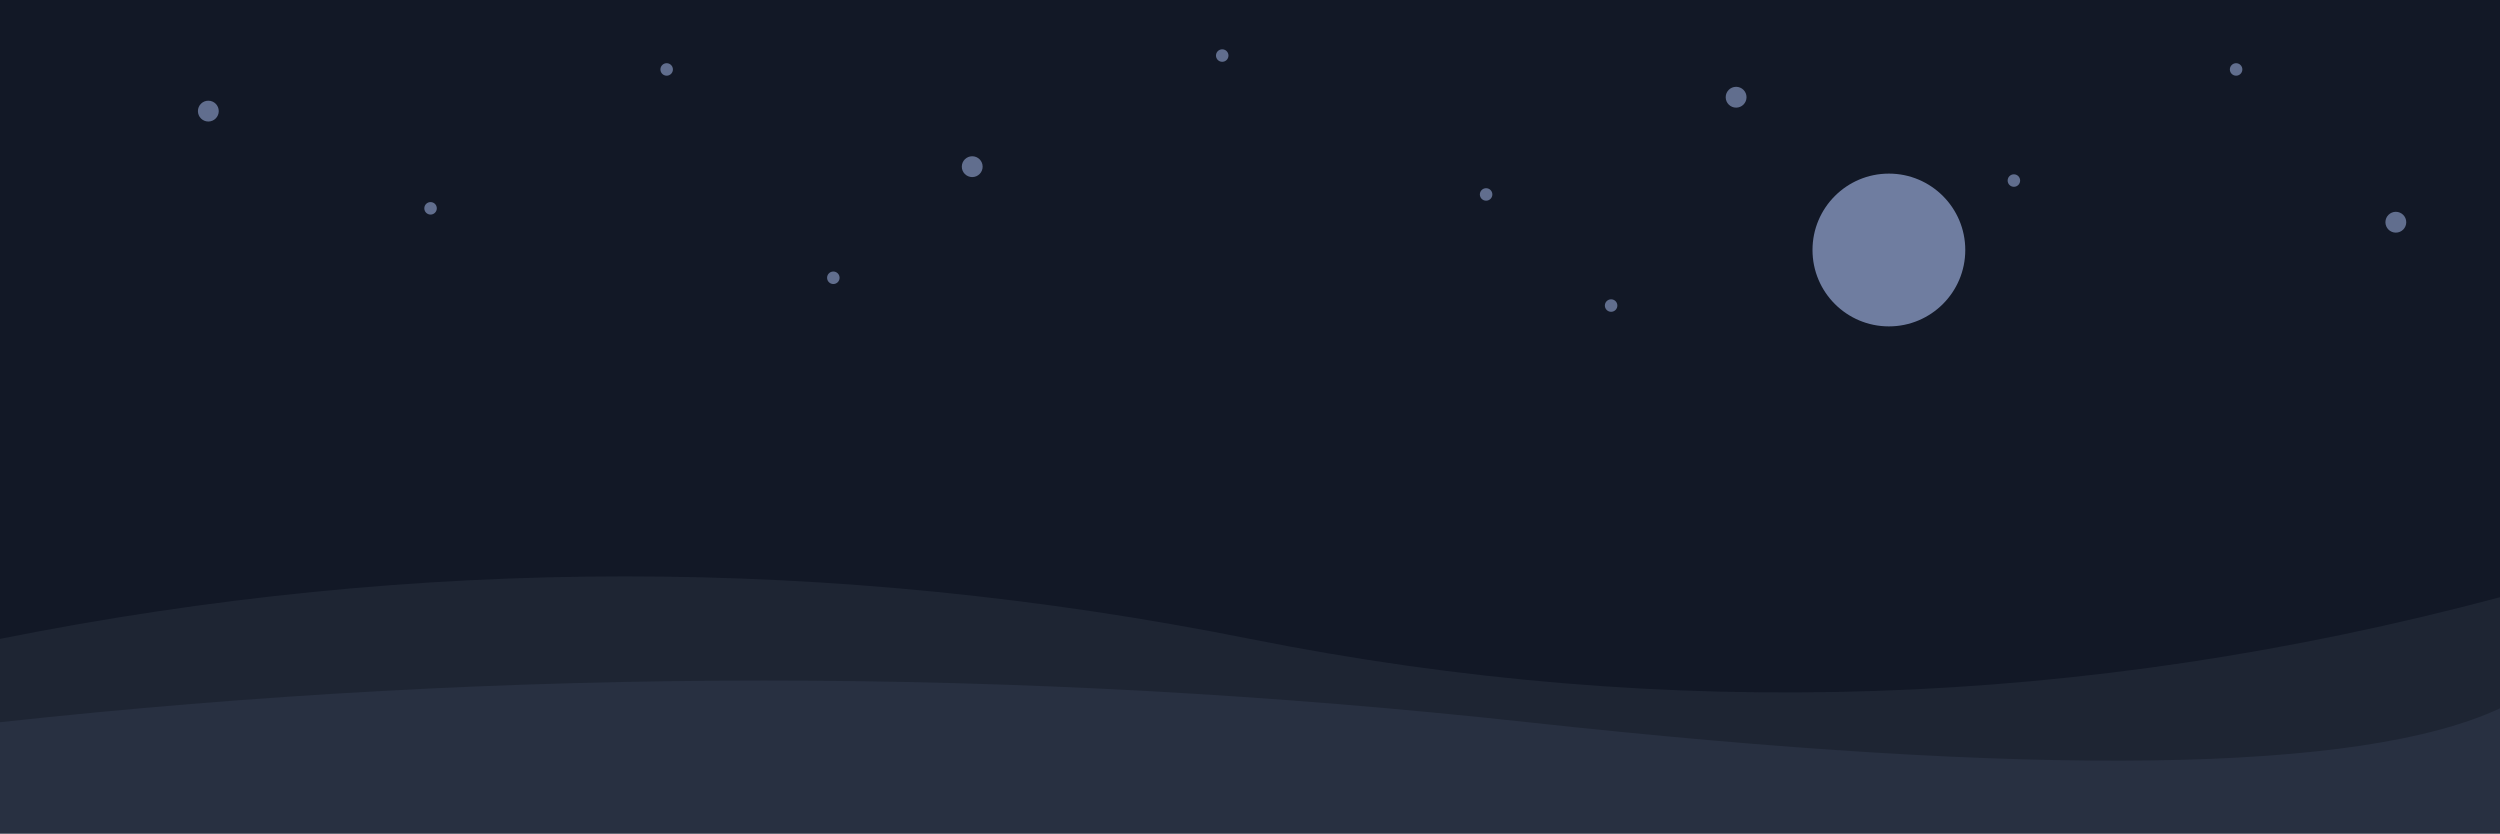
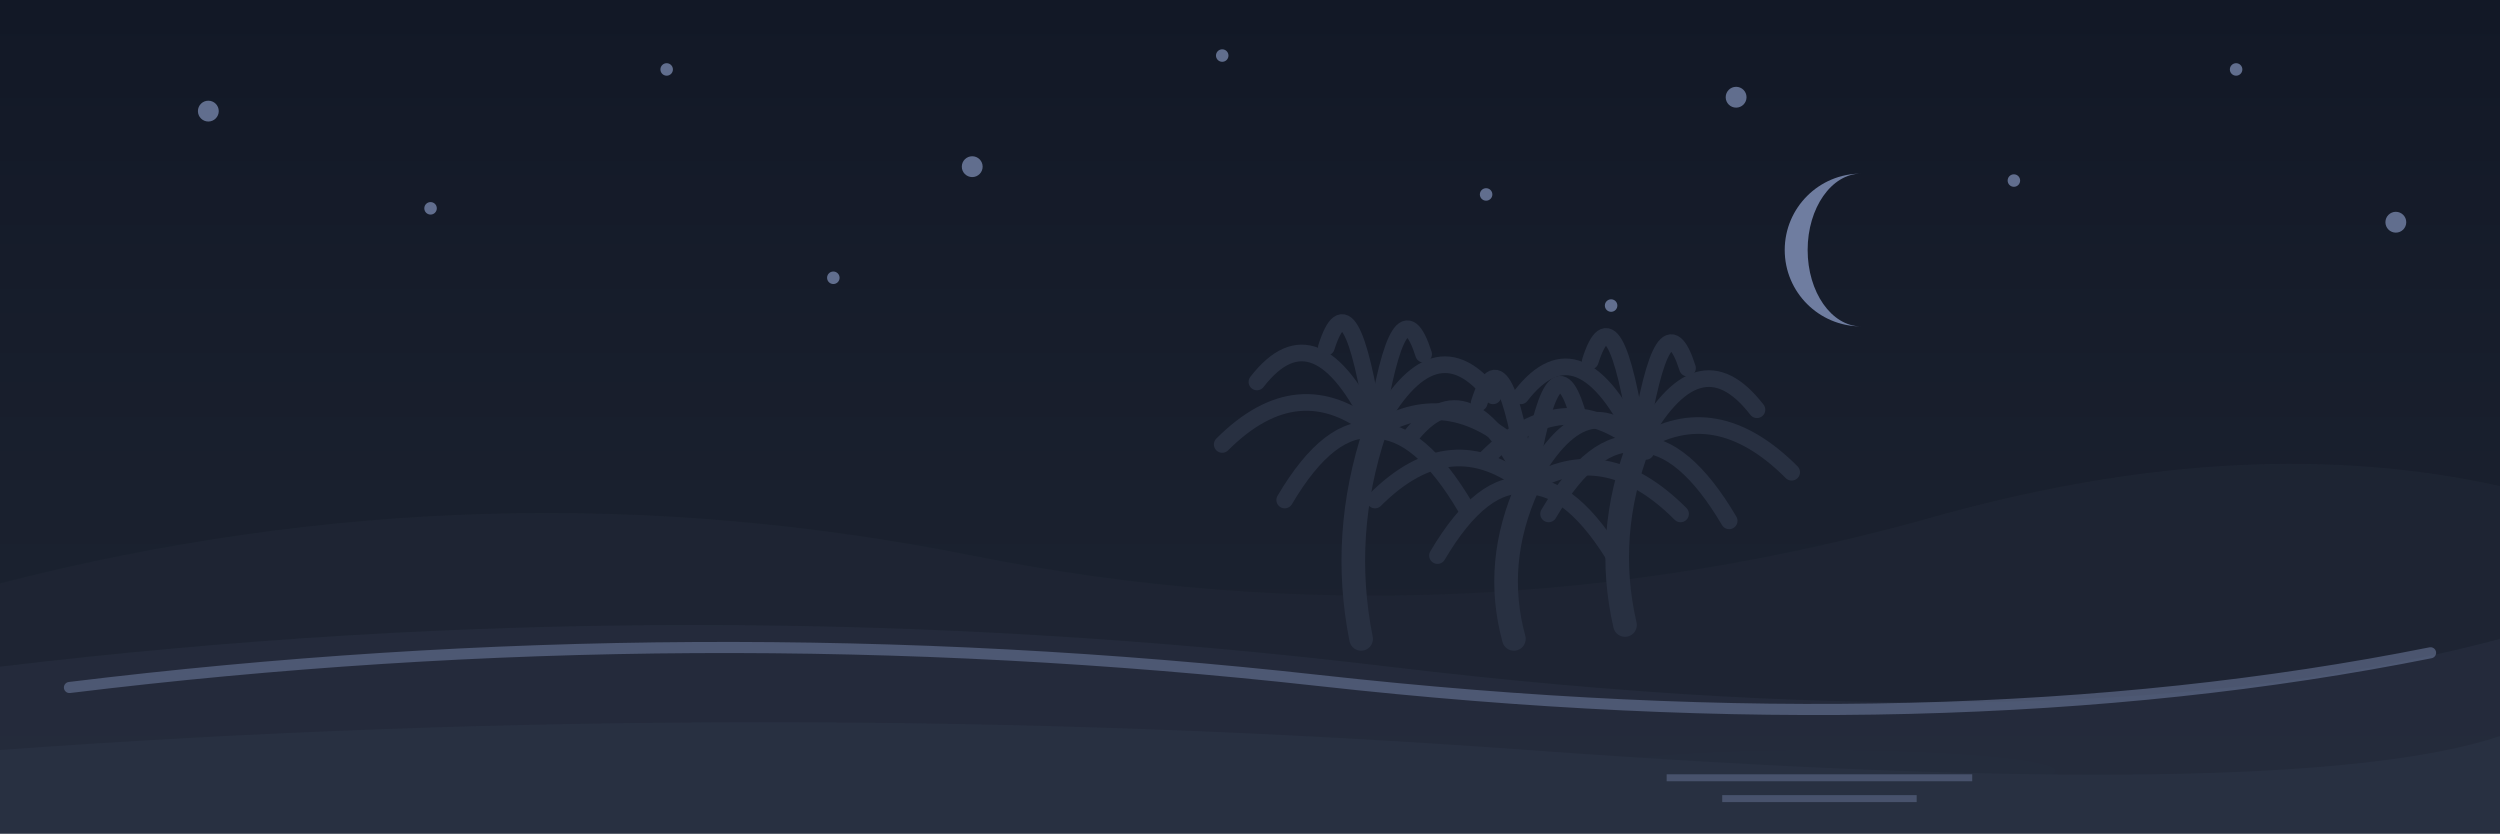
<svg xmlns="http://www.w3.org/2000/svg" width="720" height="240" viewBox="0 0 360 120" preserveAspectRatio="xMidYMax slice">
  <rect width="360" height="120" fill="#121826" />
+   <defs>
+     <linearGradient id="g16s" x1="0" y1="0" x2="0" y2="1">
+       <stop offset="0" stop-color="#121826" />
+       <stop offset="1" stop-color="#1E2533" />
+     </linearGradient>
+   </defs>
+   <rect width="360" height="120" fill="url(#g16s)" />
  <circle cx="30" cy="16" r="1.5" fill="#6F7DA0" opacity=".85" />
  <circle cx="62" cy="30" r="0.9" fill="#6F7DA0" opacity=".85" />
  <circle cx="96" cy="10" r="0.9" fill="#6F7DA0" opacity=".85" />
  <circle cx="140" cy="24" r="1.5" fill="#6F7DA0" opacity=".85" />
  <circle cx="176" cy="8" r="0.9" fill="#6F7DA0" opacity=".85" />
  <circle cx="214" cy="28" r="0.9" fill="#6F7DA0" opacity=".85" />
  <circle cx="250" cy="14" r="1.5" fill="#6F7DA0" opacity=".85" />
  <circle cx="290" cy="26" r="0.9" fill="#6F7DA0" opacity=".85" />
  <circle cx="322" cy="10" r="0.9" fill="#6F7DA0" opacity=".85" />
  <circle cx="345" cy="32" r="1.5" fill="#6F7DA0" opacity=".85" />
  <circle cx="120" cy="40" r="0.9" fill="#6F7DA0" opacity=".85" />
  <circle cx="232" cy="44" r="0.9" fill="#6F7DA0" opacity=".85" />
-   <circle cx="272" cy="36" r="11" fill="#6F7DA0" />
-   <path d="M0 120 L0 92 Q90 74 180 92 T360 86 L360 120 Z" fill="#1E2533" />
-   <path d="M0 120 L0 104 Q110 92 220 104 T360 102 L360 120 Z" fill="#283041" />
+   <path d="M268 25 A11 11 0 1 0 268 47 A7.7 11 0 1 1 268 25 Z" fill="#6F7DA0" />
+   <ellipse cx="262" cy="111" rx="34" ry="3" fill="#6F7DA0" opacity=".3" />
+   <path d="M0 120 L0 84 Q70 66 140 80 Q210 94 280 74 Q324 62 360 70 L360 120 Z" fill="#1E2533" opacity=".9" />
+   <path d="M196 92 Q193 77 198 62" stroke="#283041" stroke-width="3.4" fill="none" stroke-linecap="round" />
+   <path d="M198 62 q-11 -9 -22 2" stroke="#283041" stroke-width="2.4" fill="none" stroke-linecap="round" />
+   <path d="M198 62 q-8.5 -18 -17 -7" stroke="#283041" stroke-width="2.4" fill="none" stroke-linecap="round" />
+   <path d="M198 62 q-3.5 -23 -7 -12" stroke="#283041" stroke-width="2.4" fill="none" stroke-linecap="round" />
+   <path d="M198 62 q3.5 -22 7 -11" stroke="#283041" stroke-width="2.4" fill="none" stroke-linecap="round" />
+   <path d="M198 62 q8.5 -16 17 -5" stroke="#283041" stroke-width="2.4" fill="none" stroke-linecap="round" />
+   <path d="M198 62 q11 -7 22 4" stroke="#283041" stroke-width="2.4" fill="none" stroke-linecap="round" />
+   <path d="M198 62 q-6.5 -1 -13 10" stroke="#283041" stroke-width="2.4" fill="none" stroke-linecap="round" />
+   <path d="M198 62 q6.5 0 13 11" stroke="#283041" stroke-width="2.4" fill="none" stroke-linecap="round" />
+   <path d="M218 92 Q215 81 220 70" stroke="#283041" stroke-width="3.4" fill="none" stroke-linecap="round" />
+   <path d="M220 70 q-11 -9 -22 2" stroke="#283041" stroke-width="2.4" fill="none" stroke-linecap="round" />
+   <path d="M220 70 q-8.5 -18 -17 -7" stroke="#283041" stroke-width="2.4" fill="none" stroke-linecap="round" />
+   <path d="M220 70 q-3.5 -23 -7 -12" stroke="#283041" stroke-width="2.4" fill="none" stroke-linecap="round" />
+   <path d="M220 70 q3.5 -22 7 -11" stroke="#283041" stroke-width="2.4" fill="none" stroke-linecap="round" />
+   <path d="M220 70 q8.5 -16 17 -5" stroke="#283041" stroke-width="2.4" fill="none" stroke-linecap="round" />
+   <path d="M220 70 q11 -7 22 4" stroke="#283041" stroke-width="2.4" fill="none" stroke-linecap="round" />
+   <path d="M220 70 q-6.5 -1 -13 10" stroke="#283041" stroke-width="2.4" fill="none" stroke-linecap="round" />
+   <path d="M220 70 q6.5 0 13 11" stroke="#283041" stroke-width="2.4" fill="none" stroke-linecap="round" />
+   <path d="M234 90 Q231 77 236 64" stroke="#283041" stroke-width="3.4" fill="none" stroke-linecap="round" />
+   <path d="M236 64 q-11 -9 -22 2" stroke="#283041" stroke-width="2.4" fill="none" stroke-linecap="round" />
+   <path d="M236 64 q-8.5 -18 -17 -7" stroke="#283041" stroke-width="2.4" fill="none" stroke-linecap="round" />
+   <path d="M236 64 q-3.5 -23 -7 -12" stroke="#283041" stroke-width="2.4" fill="none" stroke-linecap="round" />
+   <path d="M236 64 q3.5 -22 7 -11" stroke="#283041" stroke-width="2.4" fill="none" stroke-linecap="round" />
+   <path d="M236 64 q8.5 -16 17 -5" stroke="#283041" stroke-width="2.4" fill="none" stroke-linecap="round" />
+   <path d="M236 64 q11 -7 22 4" stroke="#283041" stroke-width="2.4" fill="none" stroke-linecap="round" />
+   <path d="M236 64 q-6.5 -1 -13 10" stroke="#283041" stroke-width="2.4" fill="none" stroke-linecap="round" />
+   <path d="M236 64 q6.5 0 13 11" stroke="#283041" stroke-width="2.4" fill="none" stroke-linecap="round" />
+   <path d="M0 120 L0 96 Q100 84 200 96 T360 92 L360 120 Z" fill="#283041" opacity=".55" />
+   <path d="M10 99 Q100 88 190 98 T350 94" stroke="#6F7DA0" stroke-width="1.6" fill="none" stroke-linecap="round" opacity="0.55" />
+   <path d="M0 120 L0 108 Q110 100 220 108 T360 106 L360 120 Z" fill="#283041" />
+   <path d="M240 112 H284 M248 115 H276" stroke="#6F7DA0" stroke-width="1" opacity=".45" />
</svg>
